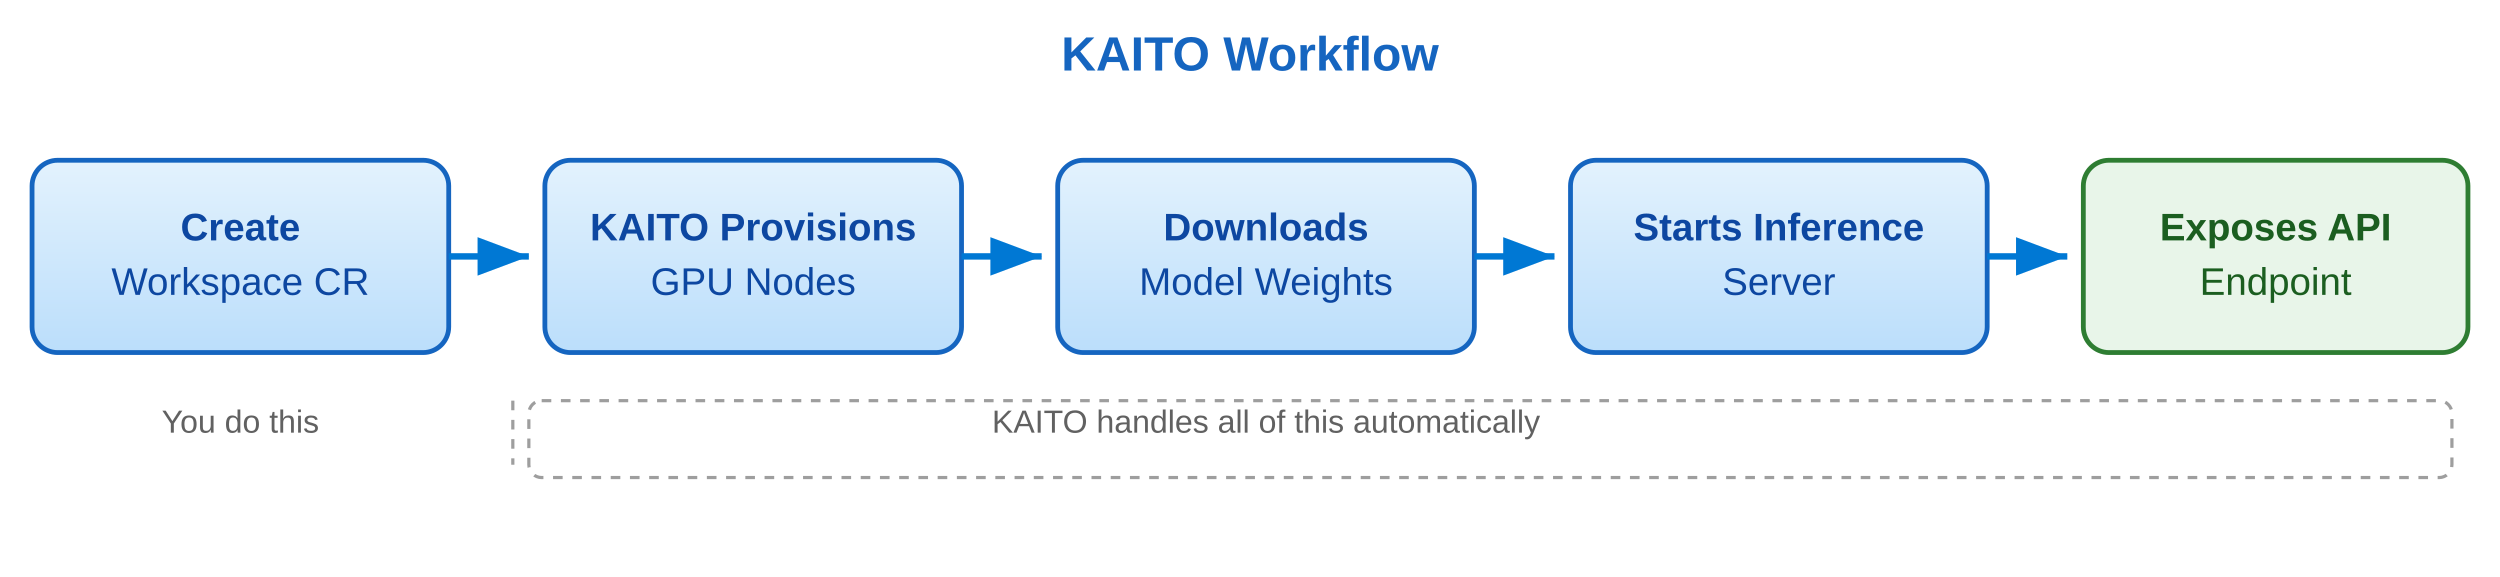
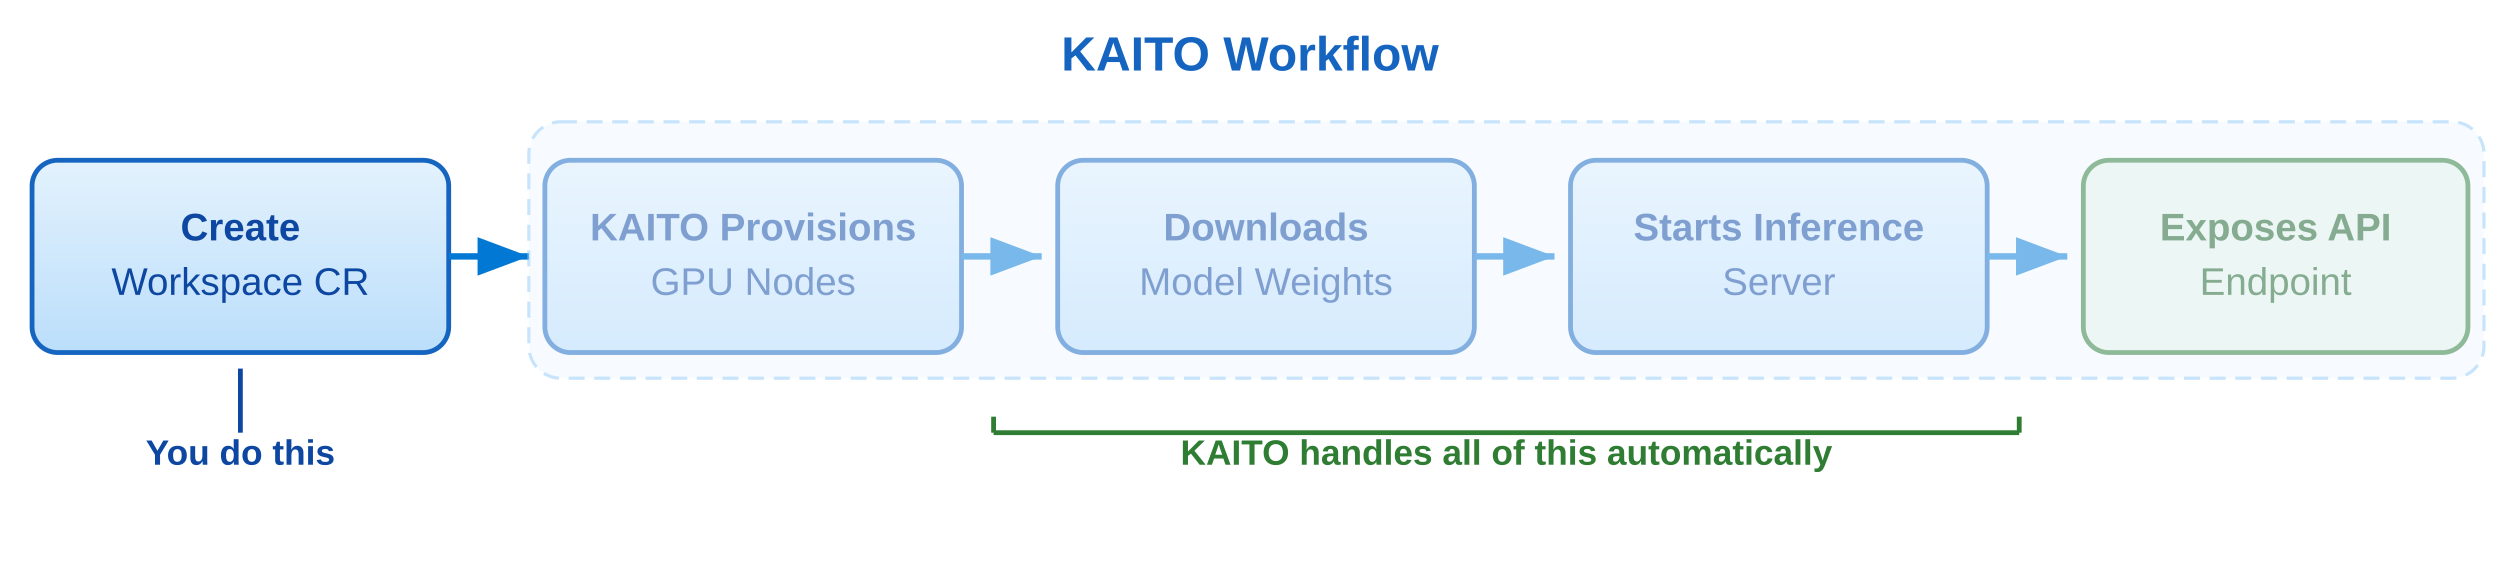
<svg xmlns="http://www.w3.org/2000/svg" viewBox="0 0 780 180" font-family="Segoe UI, Arial, sans-serif" font-size="12">
  <defs>
    <marker id="arrow" markerWidth="8" markerHeight="6" refX="8" refY="3" orient="auto">
      <path d="M0,0 L8,3 L0,6 Z" fill="#0078D4" />
    </marker>
    <linearGradient id="stepGrad" x1="0%" y1="0%" x2="0%" y2="100%">
      <stop offset="0%" stop-color="#E3F2FD" />
      <stop offset="100%" stop-color="#BBDEFB" />
    </linearGradient>
  </defs>
  <text x="390" y="22" text-anchor="middle" font-size="15" font-weight="bold" fill="#1565C0">KAITO Workflow</text>
  <rect x="10" y="50" width="130" height="60" rx="8" fill="url(#stepGrad)" stroke="#1565C0" stroke-width="1.5" />
  <text x="75" y="75" text-anchor="middle" font-weight="600" fill="#0D47A1">Create</text>
  <text x="75" y="92" text-anchor="middle" fill="#0D47A1">Workspace CR</text>
  <line x1="140" y1="80" x2="165" y2="80" stroke="#0078D4" stroke-width="2" marker-end="url(#arrow)" />
  <rect x="170" y="50" width="130" height="60" rx="8" fill="url(#stepGrad)" stroke="#1565C0" stroke-width="1.5" />
  <text x="235" y="75" text-anchor="middle" font-weight="600" fill="#0D47A1">KAITO Provisions</text>
  <text x="235" y="92" text-anchor="middle" fill="#0D47A1">GPU Nodes</text>
  <line x1="300" y1="80" x2="325" y2="80" stroke="#0078D4" stroke-width="2" marker-end="url(#arrow)" />
  <rect x="330" y="50" width="130" height="60" rx="8" fill="url(#stepGrad)" stroke="#1565C0" stroke-width="1.5" />
  <text x="395" y="75" text-anchor="middle" font-weight="600" fill="#0D47A1">Downloads</text>
  <text x="395" y="92" text-anchor="middle" fill="#0D47A1">Model Weights</text>
  <line x1="460" y1="80" x2="485" y2="80" stroke="#0078D4" stroke-width="2" marker-end="url(#arrow)" />
  <rect x="490" y="50" width="130" height="60" rx="8" fill="url(#stepGrad)" stroke="#1565C0" stroke-width="1.5" />
  <text x="555" y="75" text-anchor="middle" font-weight="600" fill="#0D47A1">Starts Inference</text>
  <text x="555" y="92" text-anchor="middle" fill="#0D47A1">Server</text>
  <line x1="620" y1="80" x2="645" y2="80" stroke="#0078D4" stroke-width="2" marker-end="url(#arrow)" />
  <rect x="650" y="50" width="120" height="60" rx="8" fill="#E8F5E9" stroke="#2E7D32" stroke-width="1.5" />
  <text x="710" y="75" text-anchor="middle" font-weight="600" fill="#1B5E20">Exposes API</text>
  <text x="710" y="92" text-anchor="middle" fill="#1B5E20">Endpoint</text>
-   <text x="75" y="135" text-anchor="middle" font-size="10" fill="#616161">You do this</text>
-   <text x="395" y="135" text-anchor="middle" font-size="10" fill="#616161">KAITO handles all of this automatically</text>
-   <line x1="160" y1="125" x2="160" y2="145" stroke="#9E9E9E" stroke-width="1" stroke-dasharray="3,3" />
-   <rect x="165" y="125" width="600" height="24" rx="4" fill="none" stroke="#9E9E9E" stroke-width="1" stroke-dasharray="3,3" />
+   <rect x="165" y="38" width="610" height="80" rx="10" fill="#F0F8FF" stroke="#90CAF9" stroke-width="1" stroke-dasharray="5,3" opacity="0.5" />
+   <text x="75" y="145" text-anchor="middle" font-size="11" font-weight="600" fill="#0D47A1">You do this</text>
+   <line x1="75" y1="115" x2="75" y2="135" stroke="#0D47A1" stroke-width="1.5" />
+   <text x="470" y="145" text-anchor="middle" font-size="11" font-weight="600" fill="#2E7D32">KAITO handles all of this automatically</text>
+   <line x1="310" y1="135" x2="630" y2="135" stroke="#2E7D32" stroke-width="1.5" />
+   <line x1="310" y1="130" x2="310" y2="135" stroke="#2E7D32" stroke-width="1.5" />
+   <line x1="630" y1="130" x2="630" y2="135" stroke="#2E7D32" stroke-width="1.5" />
</svg>
